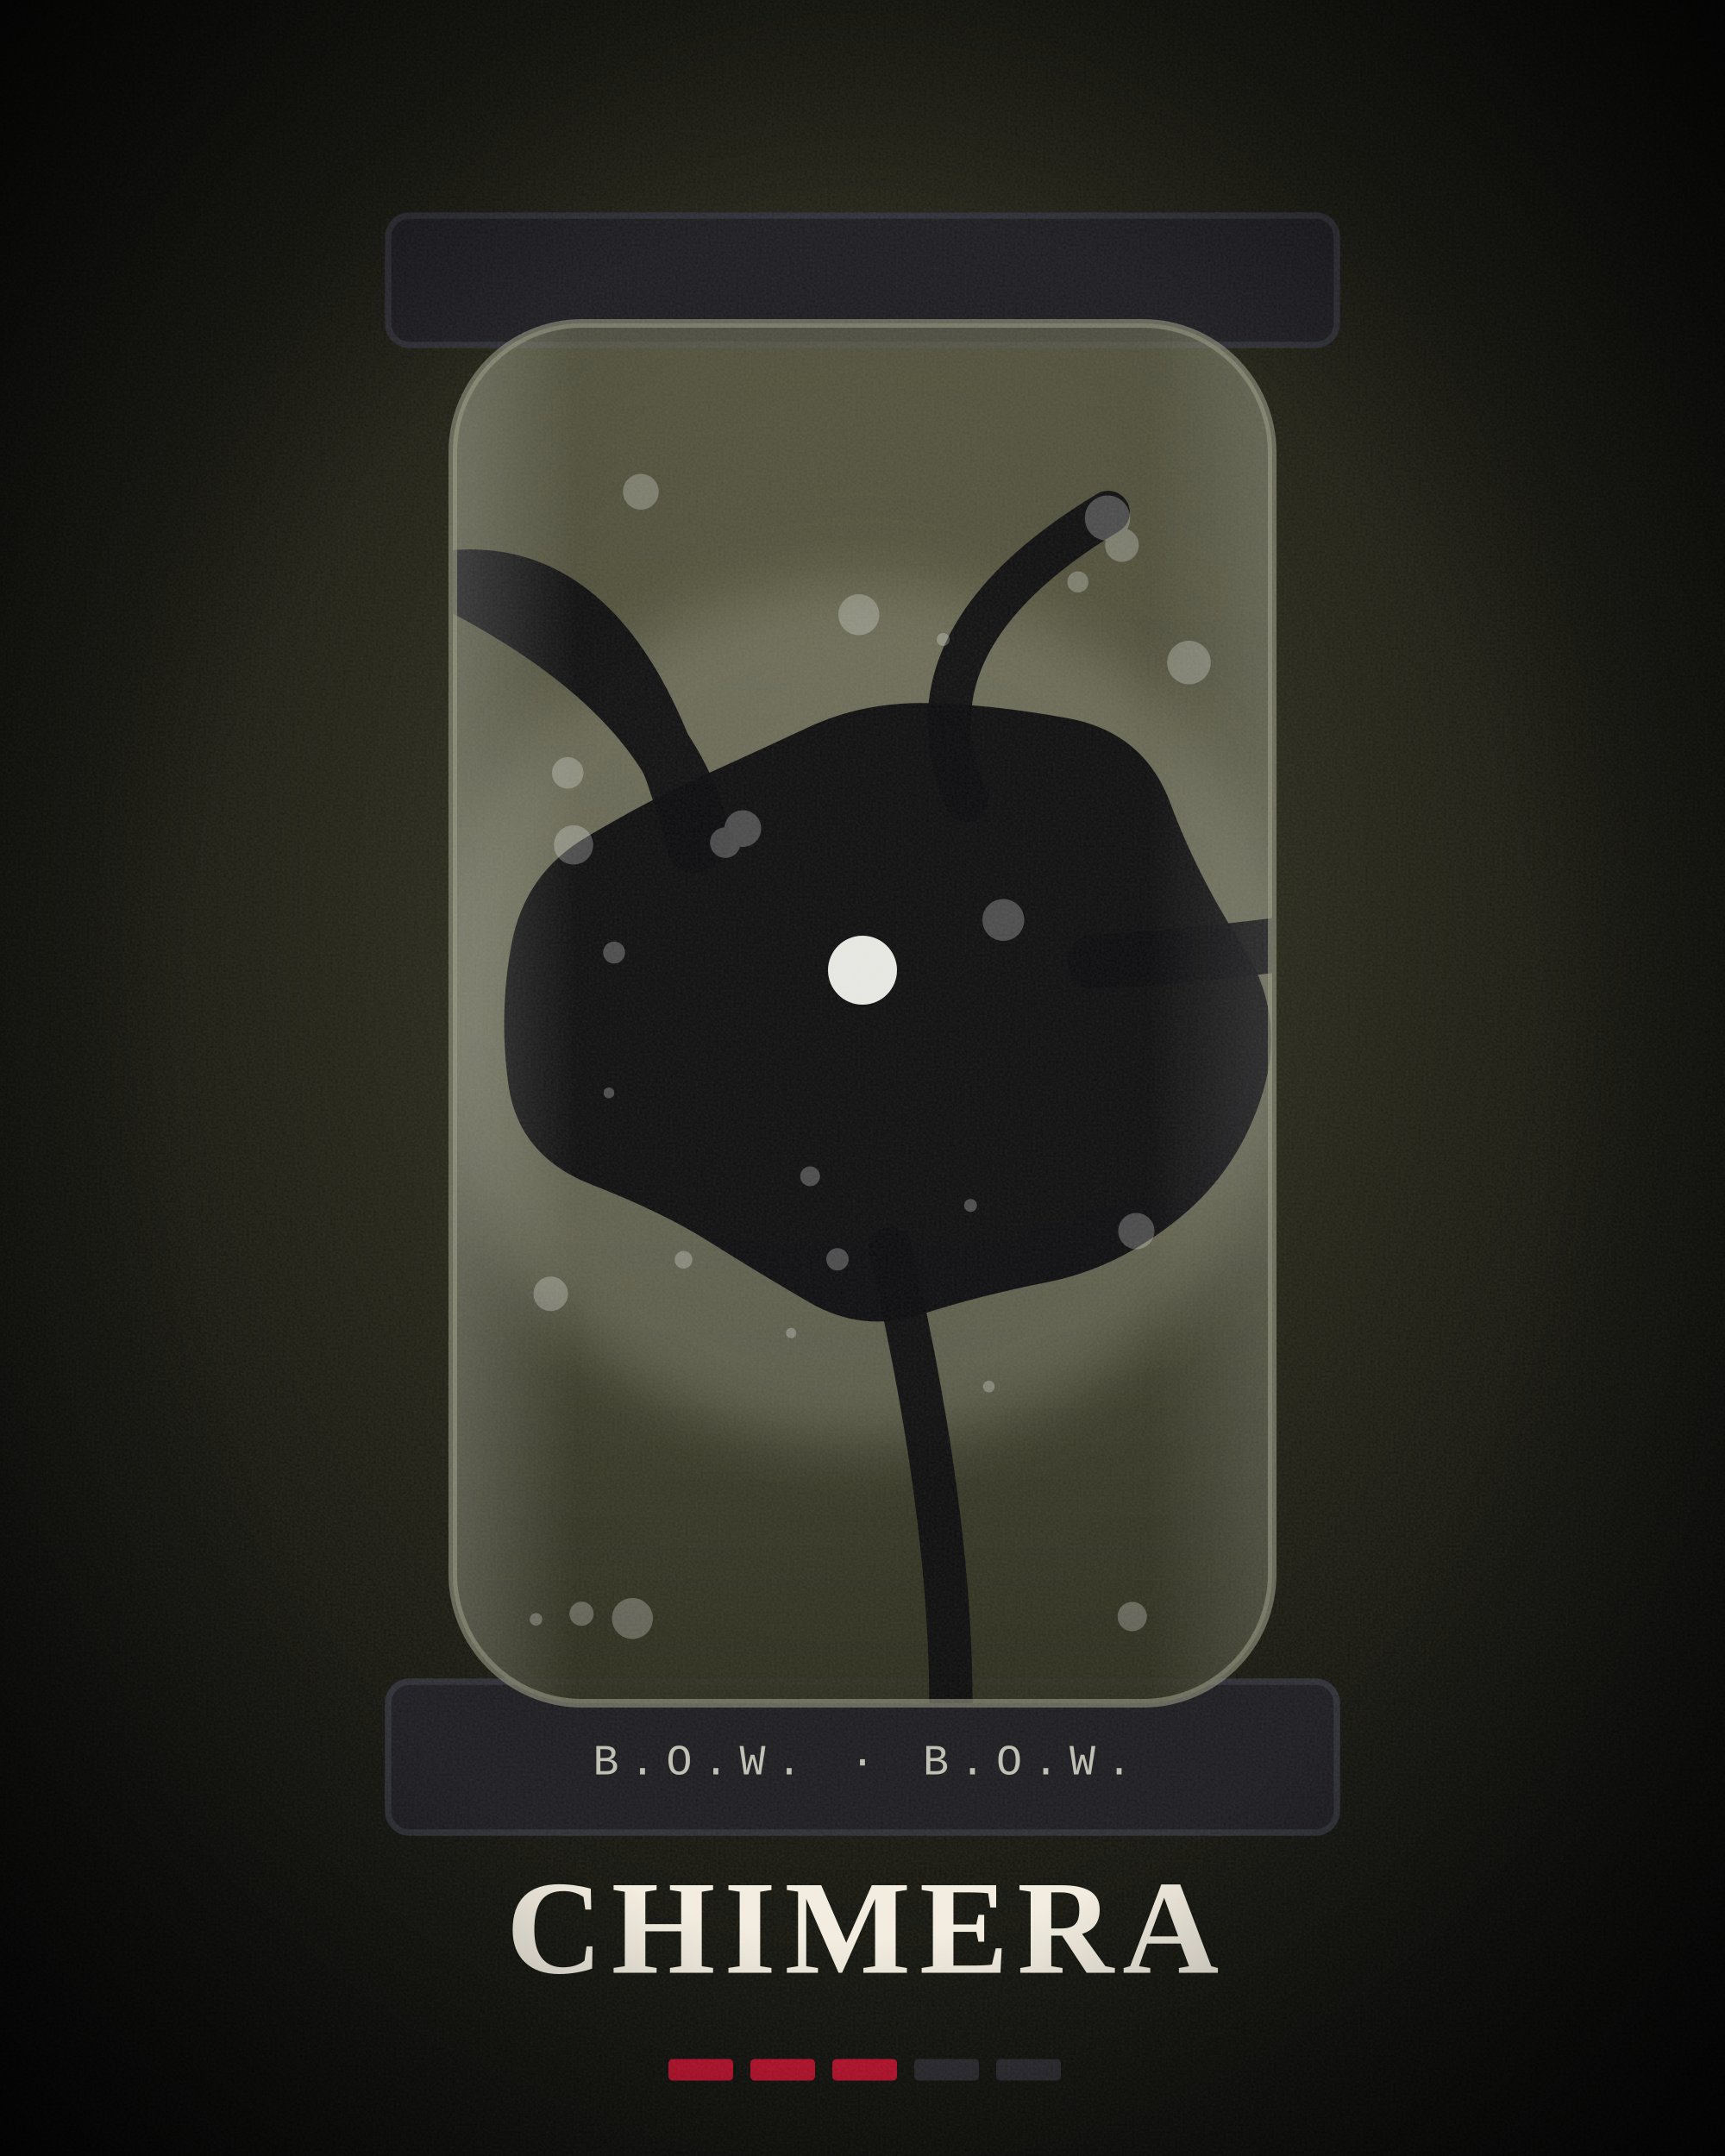
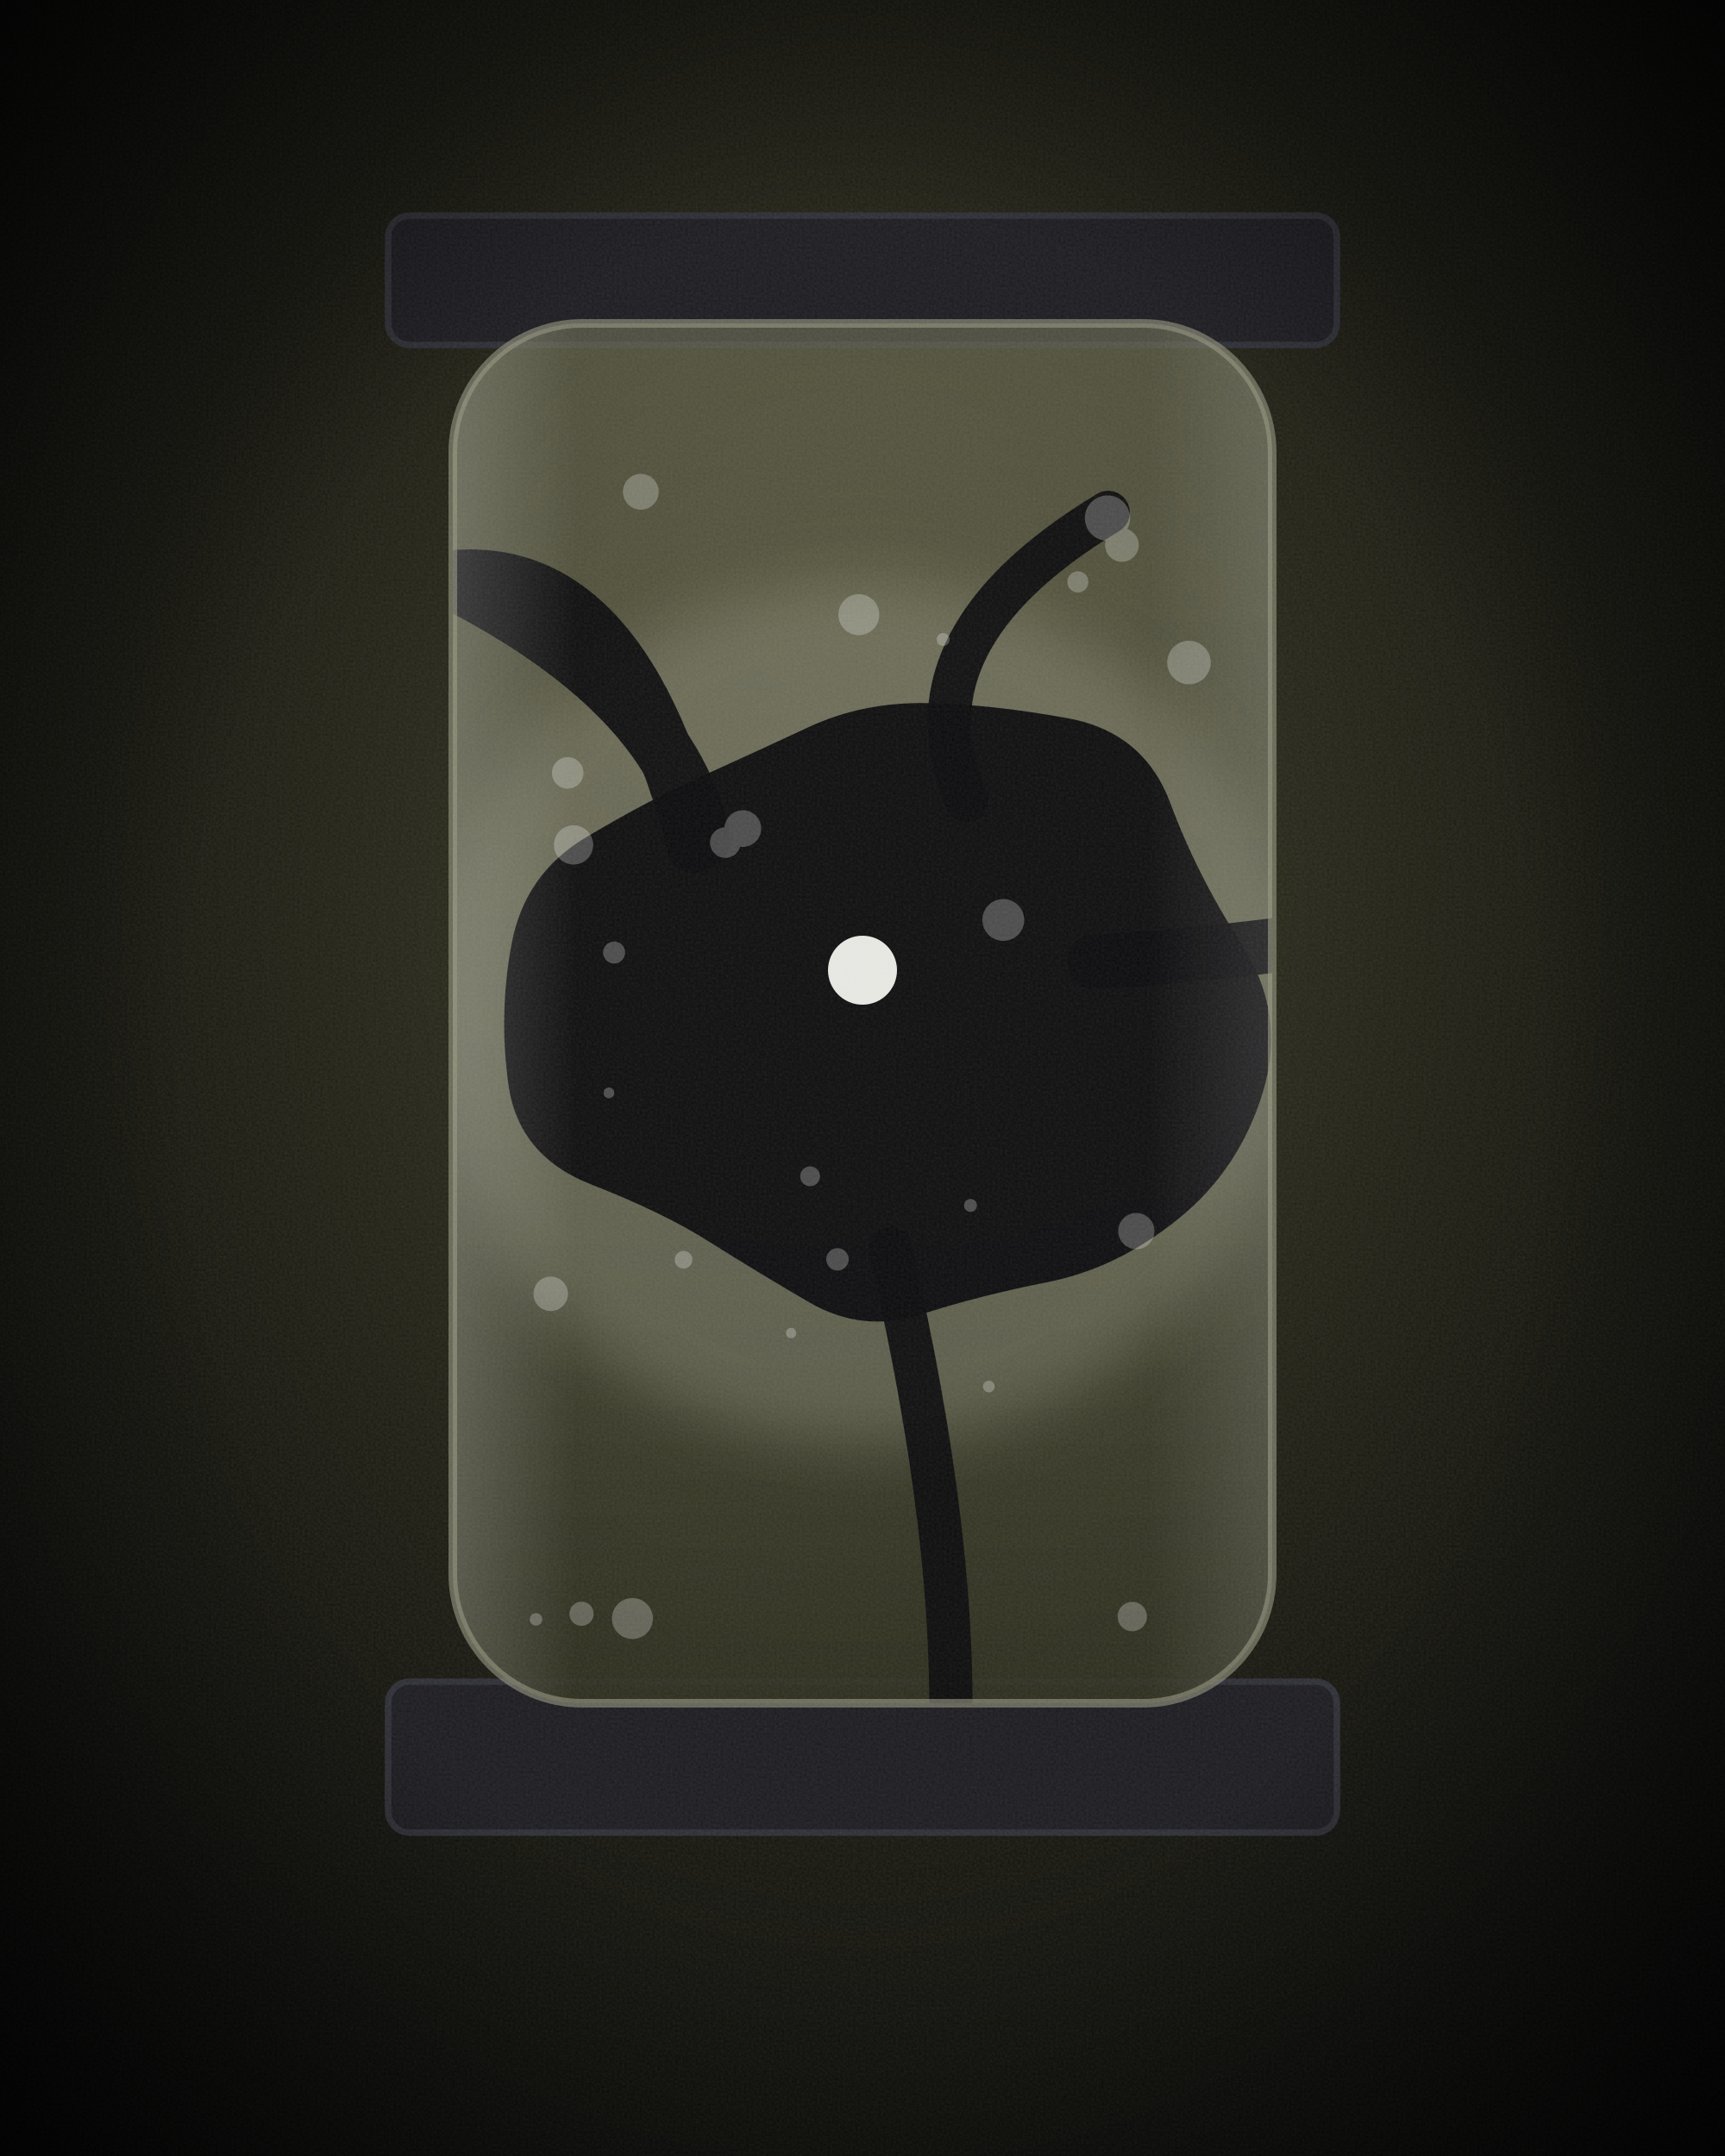
<svg xmlns="http://www.w3.org/2000/svg" viewBox="0 0 800 1000" width="800" height="1000" role="img" aria-label="Chimera">
  <defs>
    <radialGradient id="fondo" cx="50%" cy="42%" r="75%">
      <stop offset="0" stop-color="#3b3b26" />
      <stop offset=".6" stop-color="#14140d" />
      <stop offset="1" stop-color="#050506" />
    </radialGradient>
    <radialGradient id="vineta" cx="50%" cy="50%" r="72%">
      <stop offset=".55" stop-color="#000" stop-opacity="0" />
      <stop offset="1" stop-color="#000" stop-opacity=".85" />
    </radialGradient>
    <filter id="grano" x="0" y="0" width="100%" height="100%">
      <feTurbulence type="fractalNoise" baseFrequency=".85" numOctaves="2" seed="50" />
      <feColorMatrix values="0 0 0 0 1  0 0 0 0 1  0 0 0 0 1  0 0 0 .09 0" />
    </filter>
    <filter id="brillo">
      <feGaussianBlur stdDeviation="14" />
    </filter>
    <linearGradient id="liquido" x1="0" y1="0" x2="0" y2="1">
      <stop offset="0" stop-color="#737358" stop-opacity=".55" />
      <stop offset="1" stop-color="#2d2d1d" stop-opacity=".9" />
    </linearGradient>
    <linearGradient id="vidrio" x1="0" y1="0" x2="1" y2="0">
      <stop offset="0" stop-color="#fff" stop-opacity=".18" />
      <stop offset=".15" stop-color="#fff" stop-opacity="0" />
      <stop offset=".85" stop-color="#fff" stop-opacity="0" />
      <stop offset="1" stop-color="#fff" stop-opacity=".12" />
    </linearGradient>
    <clipPath id="tanque">
      <rect x="210" y="150" width="380" height="640" rx="60" />
    </clipPath>
  </defs>
  <rect width="800" height="1000" fill="url(#fondo)" />
  <rect x="180" y="100" width="440" height="60" rx="10" fill="#1a1a1f" stroke="#2c2c34" stroke-width="3" />
  <rect x="180" y="780" width="440" height="70" rx="10" fill="#1a1a1f" stroke="#2c2c34" stroke-width="3" />
  <g clip-path="url(#tanque)">
    <rect x="210" y="150" width="380" height="640" fill="url(#liquido)" />
    <circle cx="400" cy="470" r="200" fill="#9c9c89" opacity=".35" filter="url(#brillo)" />
    <g stroke="#08080a" fill="none" stroke-linecap="round" opacity=".92">
      <path d="M412.9 579.2 Q444.4 715.6 440.6 812.9" stroke-width="20.1" />
      <path d="M507.4 446.1 Q688.4 434.9 748.1 392.6" stroke-width="25.3" />
      <path d="M322.2 392.2 Q286.6 252.2 199.5 269.6" stroke-width="25.7" />
      <path d="M448.4 371.2 Q415.7 297 513.9 237.7" stroke-width="20.1" />
      <path d="M325.3 389.3 Q311.2 323.3 218 273.5" stroke-width="27.1" />
    </g>
    <path d="M585.8 506.2 Q574.9 542.4 546.5 565.3 Q518.2 588.2 486.2 594.6 Q454.2 600.9 427.1 609.7 Q400 618.4 375.2 604 Q350.5 589.6 329 576 Q307.6 562.4 274 549.3 Q240.4 536.1 235.8 503.1 Q231.2 470 237.3 437.6 Q243.4 405.1 272.2 388.1 Q301 371 325.5 360 Q349.9 349 374.9 337.3 Q400 325.6 429.7 326.1 Q459.4 326.6 495 333.1 Q530.5 339.5 542.8 372.6 Q555.1 405.8 575.8 437.9 Q596.6 470 585.8 506.2Z" fill="#08080a" opacity=".95" />
    <circle cx="400" cy="450" r="16" fill="#e6e6e1" />
    <g fill="#fff" opacity=".25">
      <circle cx="317" cy="584.3" r="4.1" />
      <circle cx="437.4" cy="296.6" r="3" />
      <circle cx="269.7" cy="748.5" r="5.6" />
      <circle cx="513.6" cy="240.3" r="10.5" />
      <circle cx="450.1" cy="559.1" r="3" />
      <circle cx="255.4" cy="600.1" r="8" />
      <circle cx="336.4" cy="390.8" r="7.1" />
      <circle cx="398.3" cy="285.1" r="9.5" />
      <circle cx="248.6" cy="751.1" r="2.9" />
      <circle cx="366.9" cy="618.3" r="2.4" />
      <circle cx="297.2" cy="228.1" r="8.3" />
      <circle cx="266" cy="391.9" r="9.1" />
      <circle cx="551.4" cy="307.3" r="10.1" />
      <circle cx="458.6" cy="643.1" r="2.7" />
      <circle cx="282.4" cy="506.9" r="2.5" />
      <circle cx="499.9" cy="269.9" r="4.9" />
      <circle cx="375.7" cy="545.6" r="4.6" />
      <circle cx="263.3" cy="358.5" r="7.3" />
      <circle cx="527" cy="571" r="8.4" />
      <circle cx="465.3" cy="426.7" r="9.7" />
      <circle cx="388.4" cy="584.1" r="5.2" />
      <circle cx="284.8" cy="441.8" r="5.1" />
      <circle cx="293.3" cy="750.7" r="9.5" />
      <circle cx="520.3" cy="252.8" r="7.8" />
      <circle cx="525.1" cy="749.8" r="6.8" />
      <circle cx="344.5" cy="384.3" r="8.5" />
    </g>
    <rect x="210" y="150" width="380" height="640" fill="url(#vidrio)" />
  </g>
  <rect x="210" y="150" width="380" height="640" rx="60" fill="none" stroke="#94947f" stroke-width="4" opacity=".6" />
-   <text x="400" y="823" text-anchor="middle" font-family="'Share Tech Mono', Consolas, 'Courier New', monospace" font-size="20" letter-spacing="5" fill="#bdbdb0">B.O.W. · B.O.W.</text>
-   <text x="400" y="915" text-anchor="middle" font-family="Cinzel, 'Trajan Pro', Georgia, 'Times New Roman', serif" font-size="62" font-weight="900" letter-spacing="4" fill="#f2ecdf">CHIMERA</text>
-   <rect x="310" y="955" width="30" height="10" rx="2" fill="#c8102e" />
-   <rect x="348" y="955" width="30" height="10" rx="2" fill="#c8102e" />
-   <rect x="386" y="955" width="30" height="10" rx="2" fill="#c8102e" />
-   <rect x="424" y="955" width="30" height="10" rx="2" fill="#2a2a30" />
-   <rect x="462" y="955" width="30" height="10" rx="2" fill="#2a2a30" />
  <rect width="800" height="1000" filter="url(#grano)" />
  <rect width="800" height="1000" fill="url(#vineta)" />
</svg>
